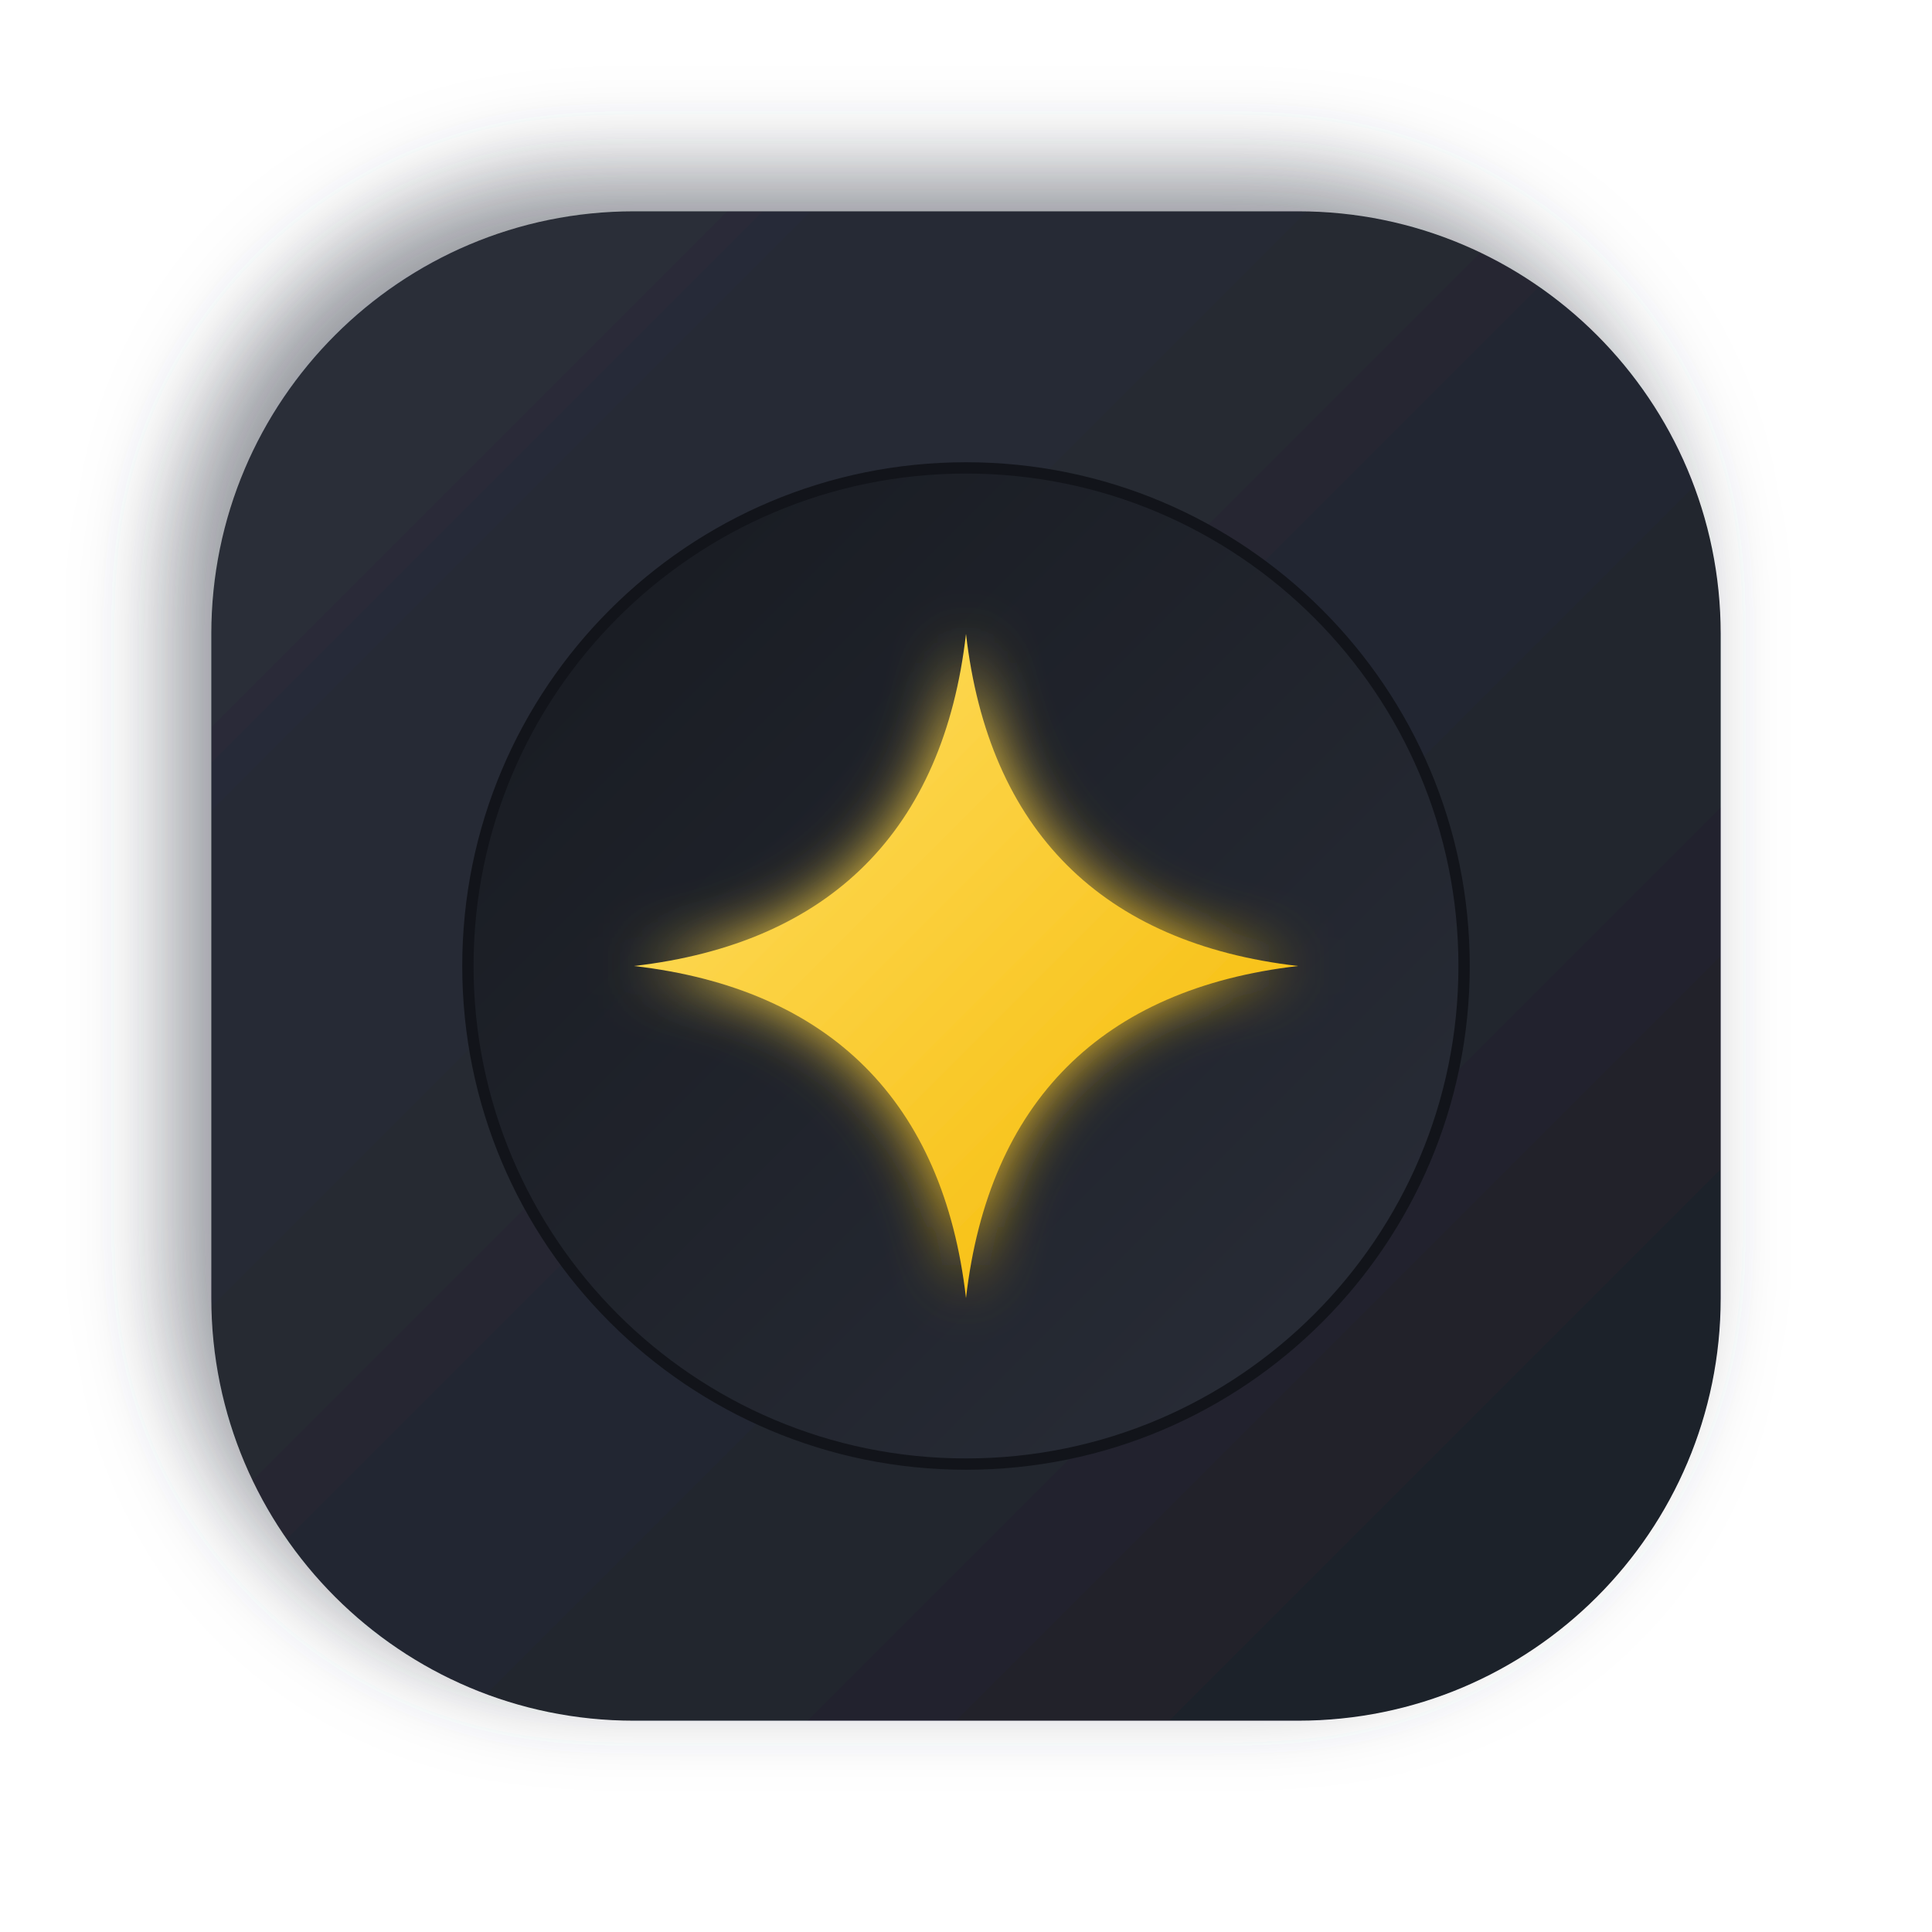
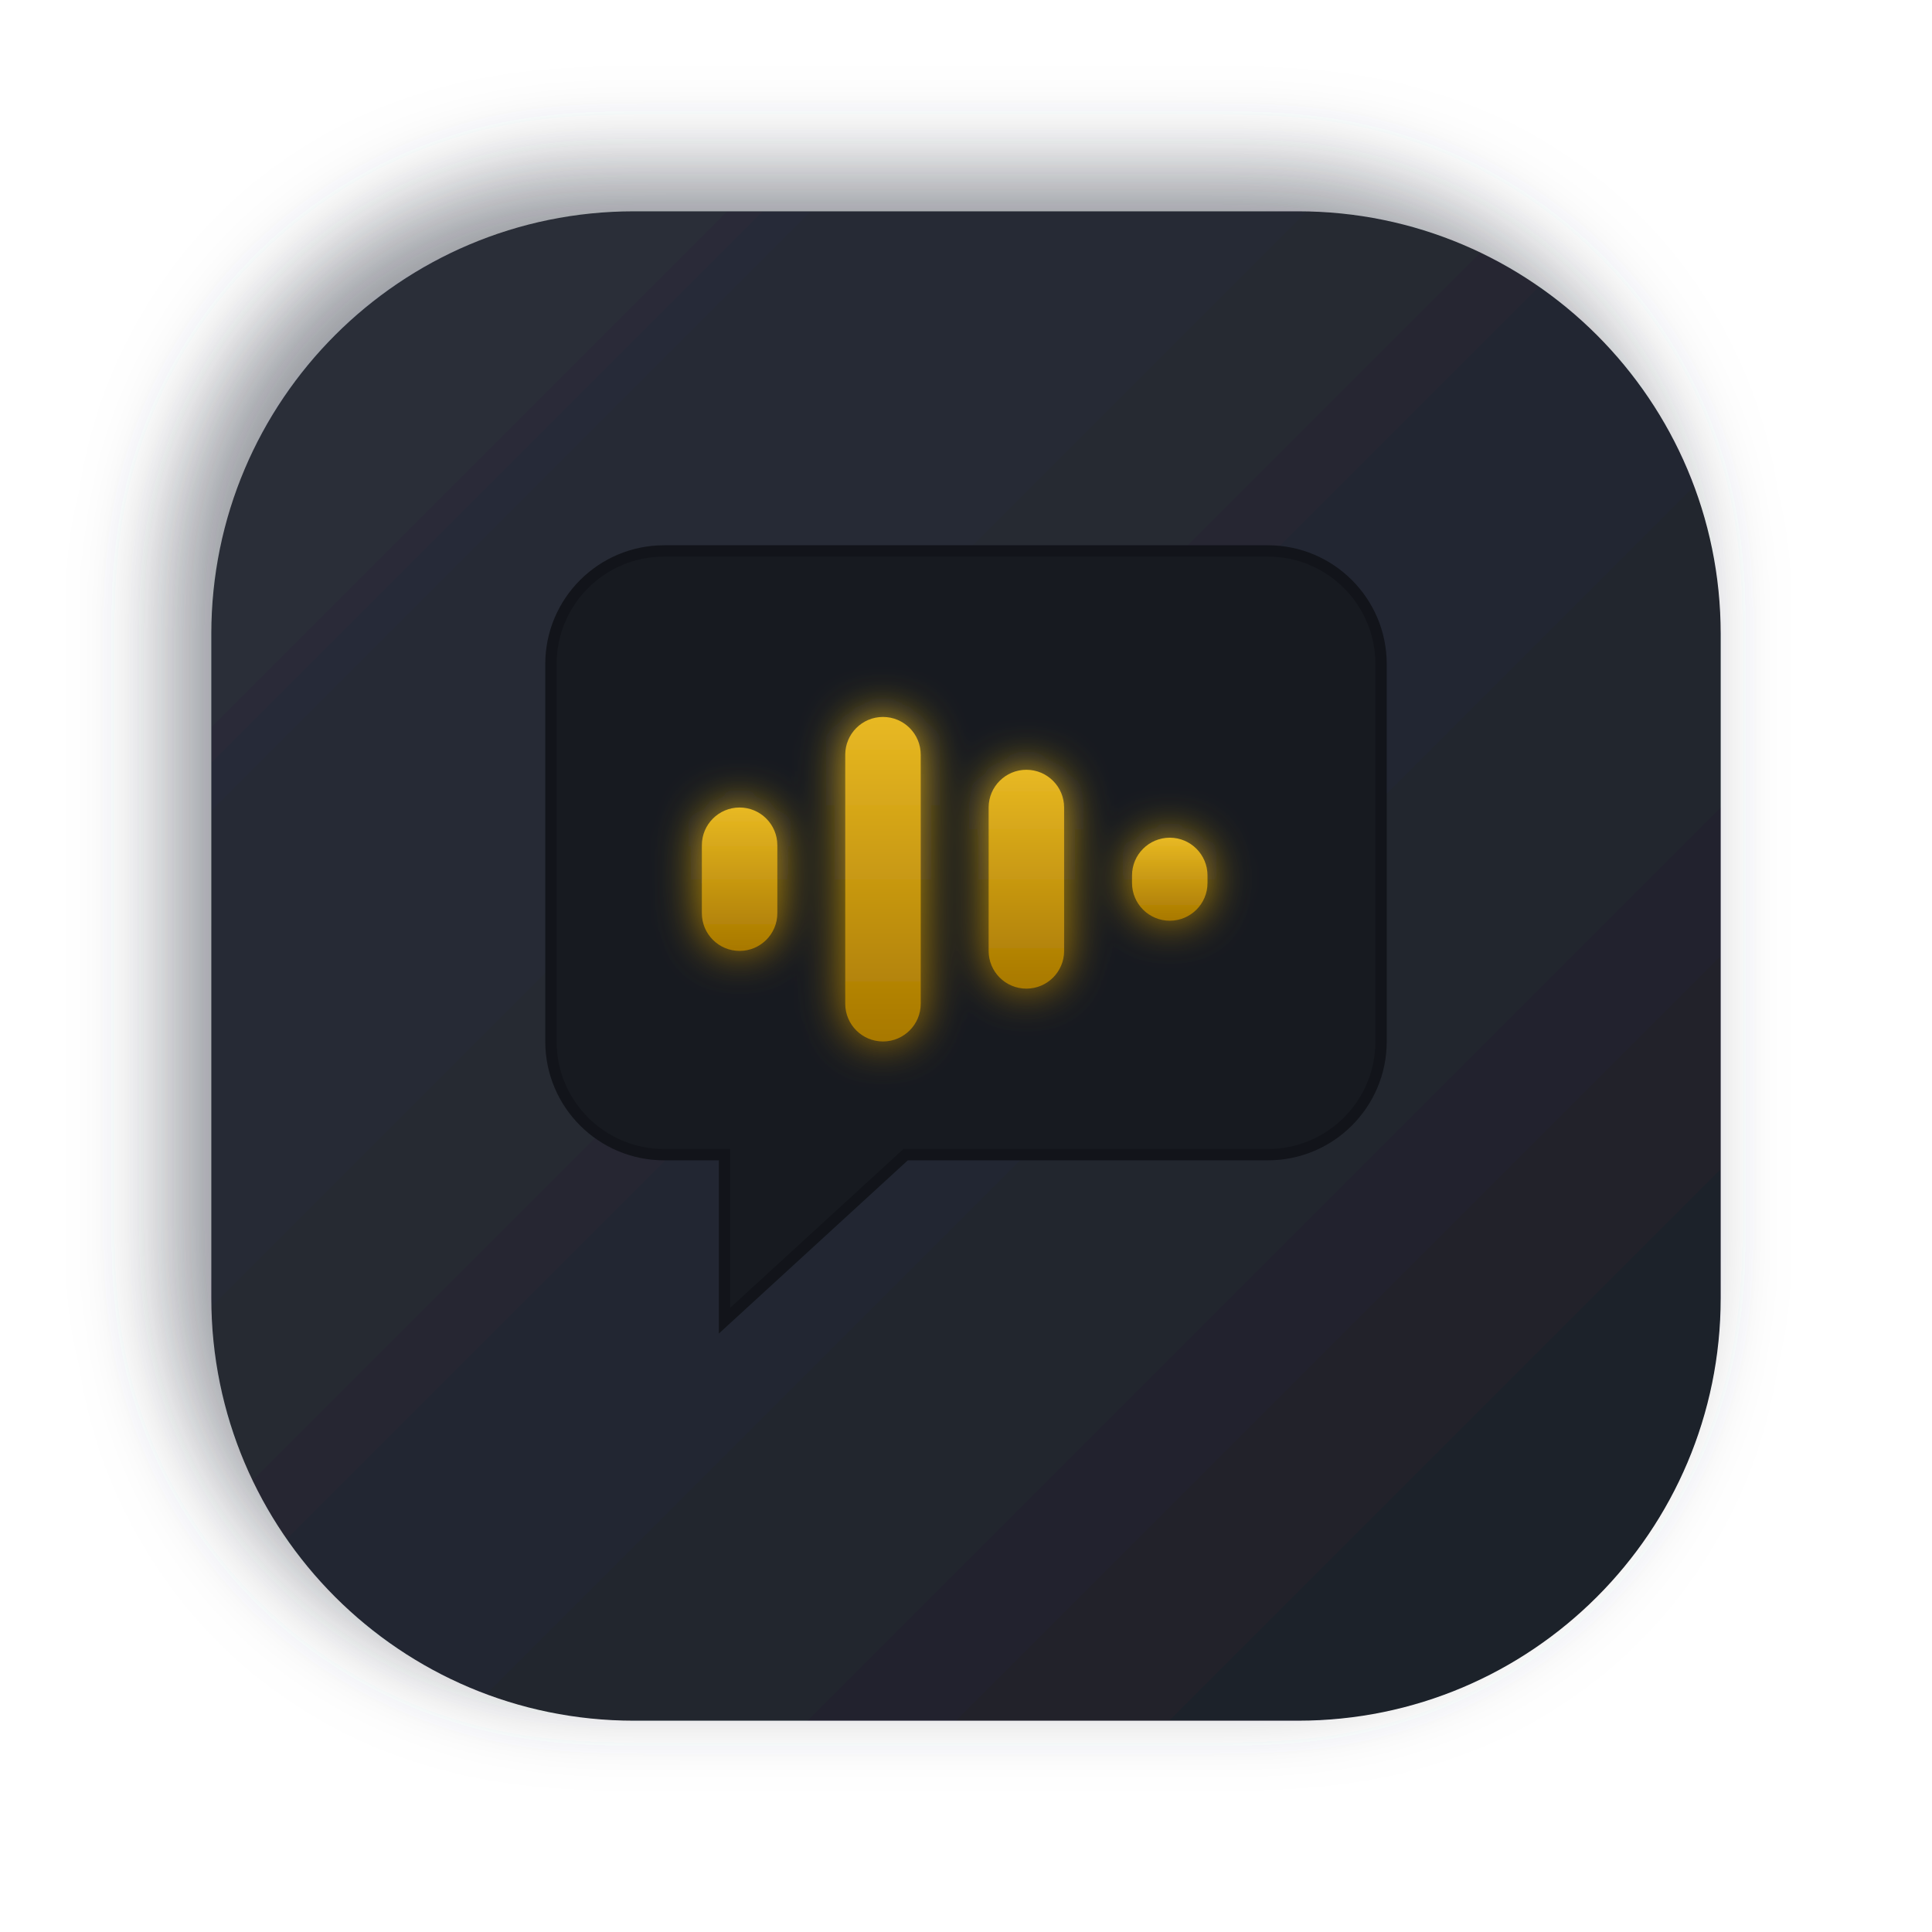
<svg xmlns="http://www.w3.org/2000/svg" viewBox="0 0 512 512" width="512" height="512" role="img" aria-label="Daryna's AI Meetings Assistant logo">
  <defs>
    <linearGradient id="face" x1="0" y1="0" x2="1" y2="1">
      <stop offset="0" stop-color="#2B2F3A" />
      <stop offset="1" stop-color="#1D2028" />
    </linearGradient>
-     <linearGradient id="well" x1="0" y1="0" x2="1" y2="1">
-       <stop offset="0" stop-color="#171A20" />
-       <stop offset="1" stop-color="#2A2E39" />
-     </linearGradient>
-     <linearGradient id="gold" x1="0" y1="0" x2="1" y2="1">
-       <stop offset="0" stop-color="#FFE066" />
-       <stop offset="1" stop-color="#F5B800" />
+     <linearGradient id="gold" x1="0" y1="0" x2="0" y2="1">
+       <stop offset="0" stop-color="#E8B923" />
+       <stop offset="1" stop-color="#A87800" />
    </linearGradient>
    <filter id="raise" x="-20%" y="-20%" width="140%" height="140%">
      <feDropShadow dx="14" dy="14" stdDeviation="14" flood-color="#0A0B0F" flood-opacity="0.85" />
      <feDropShadow dx="-10" dy="-10" stdDeviation="12" flood-color="#3A3F4D" flood-opacity="0.55" />
    </filter>
    <filter id="glow" x="-30%" y="-30%" width="160%" height="160%">
-       <feGaussianBlur stdDeviation="8" result="b" />
+       <feGaussianBlur stdDeviation="6" result="b" />
      <feMerge>
        <feMergeNode in="b" />
        <feMergeNode in="SourceGraphic" />
      </feMerge>
    </filter>
  </defs>
  <rect x="56" y="56" width="400" height="400" rx="112" fill="url(#face)" filter="url(#raise)" />
-   <circle cx="256" cy="256" r="132" fill="url(#well)" stroke="#12141A" stroke-width="3" />
-   <path d="M256 168 C262 220 292 250 344 256 C292 262 262 292 256 344 C250 292 220 262 168 256 C220 250 250 220 256 168 Z" fill="url(#gold)" filter="url(#glow)" />
+   <path d="M146 176 a30 30 0 0 1 30 -30 h160 a30 30 0 0 1 30 30 v100 a30 30 0 0 1 -30 30 h-96 l-48 44 v-44 h-16 a30 30 0 0 1 -30 -30 z" fill="#171A20" stroke="#12141A" stroke-width="3" />
+   <g fill="url(#gold)" filter="url(#glow)">
+     <rect x="186" y="214" width="20" height="38" rx="10" />
+     <rect x="224" y="190" width="20" height="86" rx="10" />
+     <rect x="262" y="204" width="20" height="58" rx="10" />
+     <rect x="300" y="222" width="20" height="22" rx="10" />
+   </g>
</svg>
